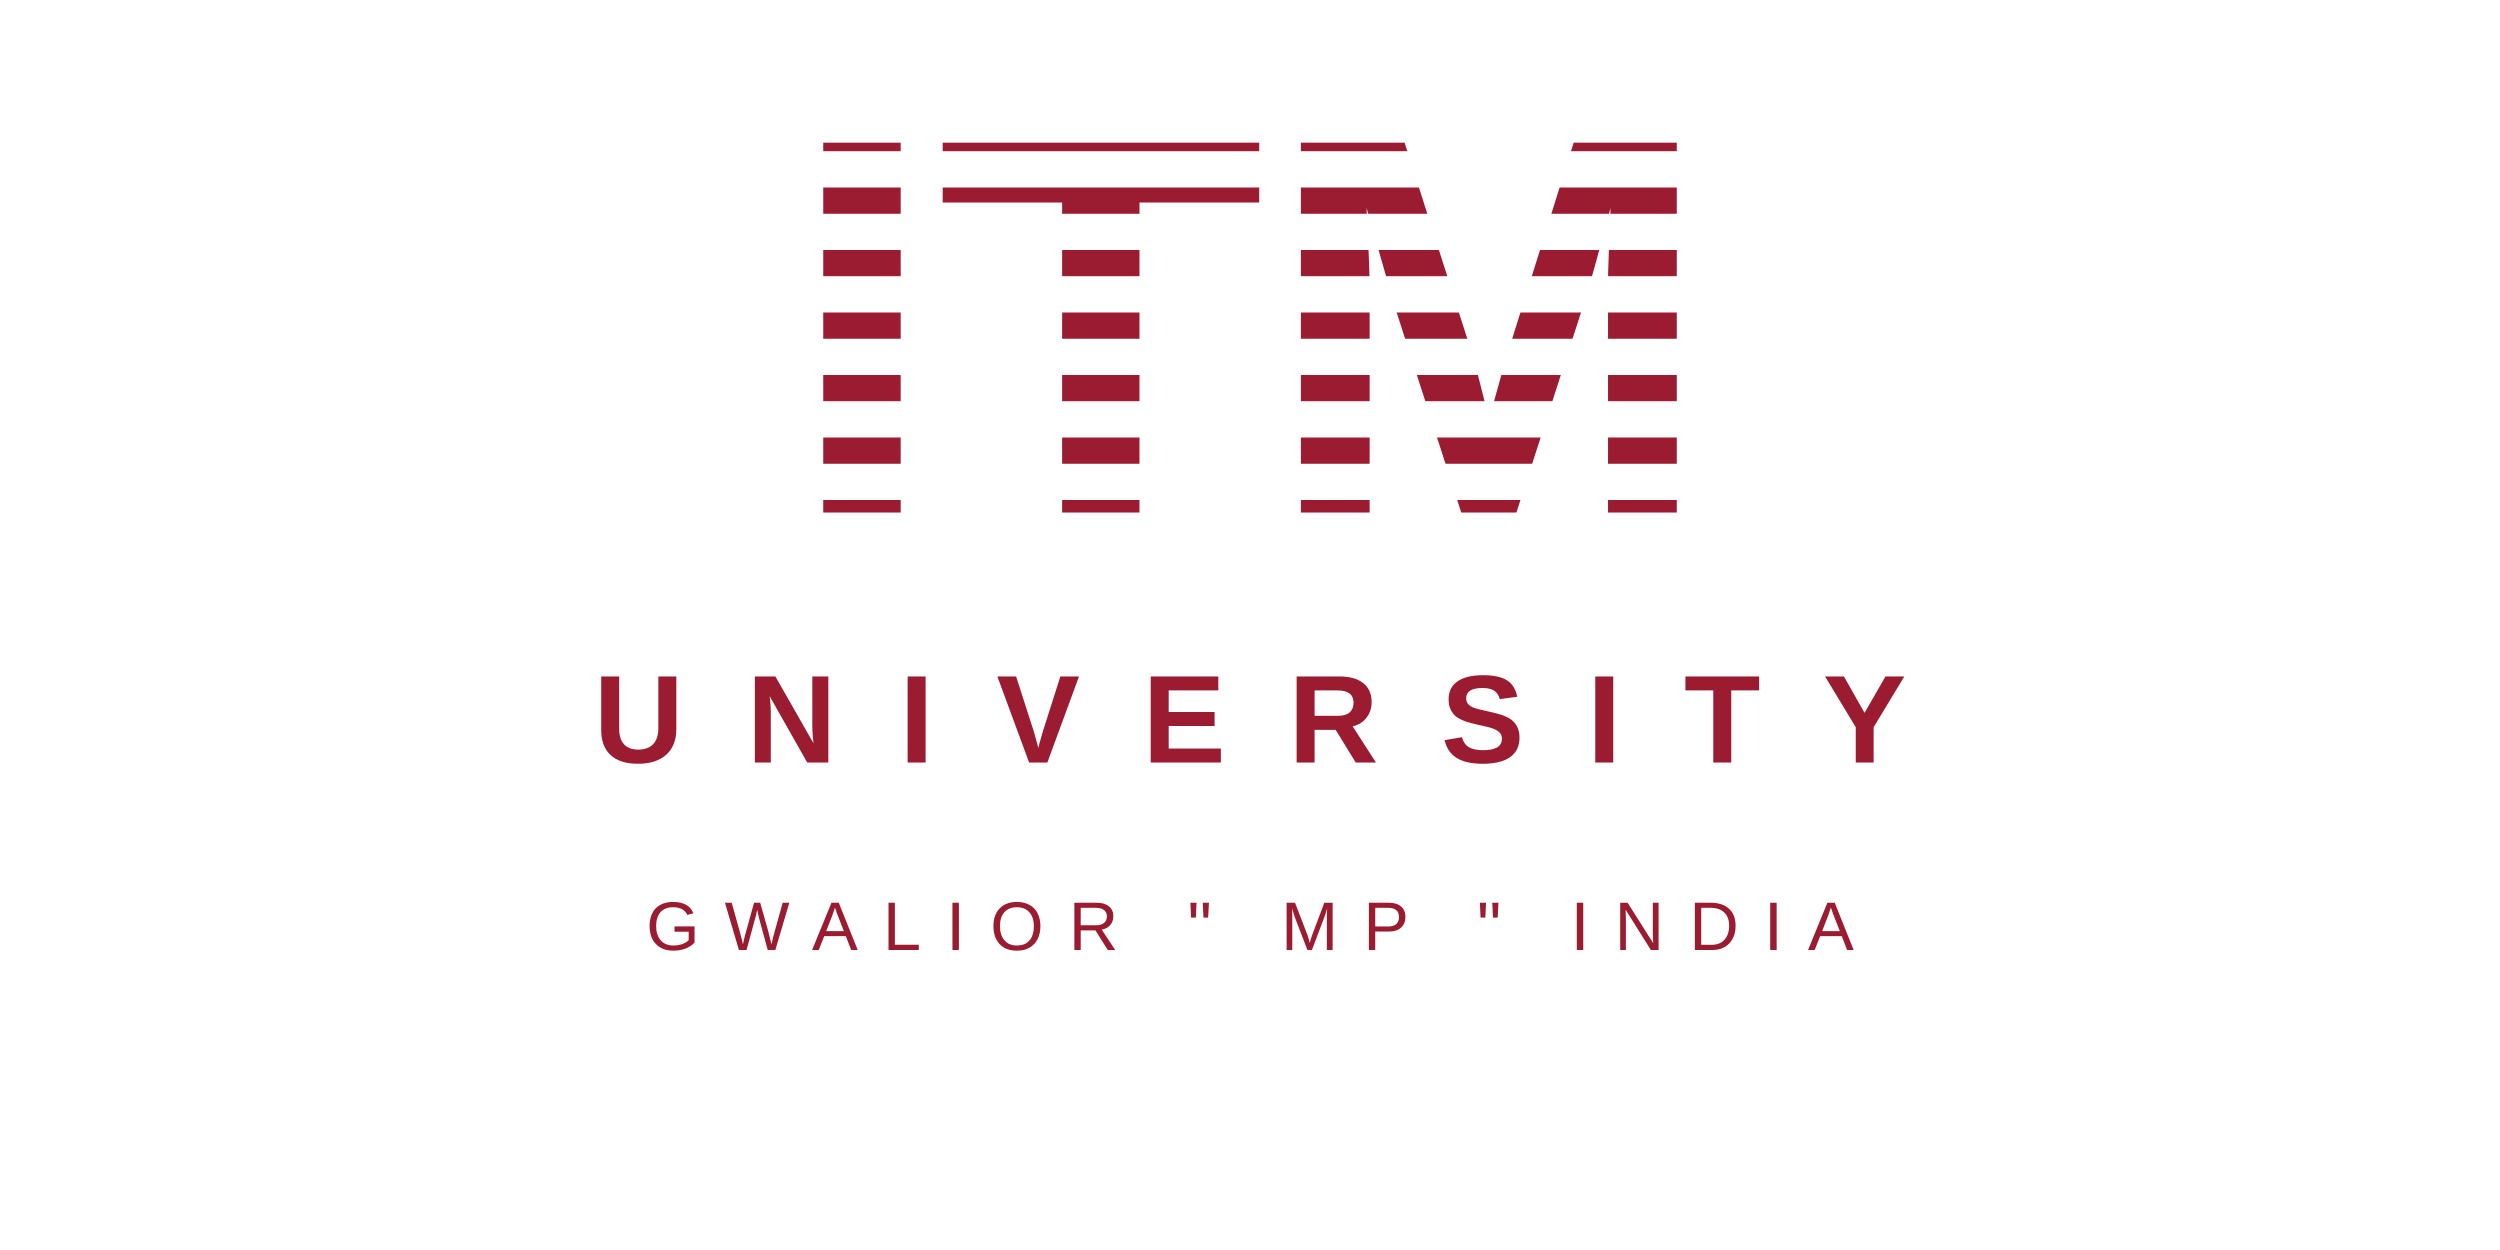
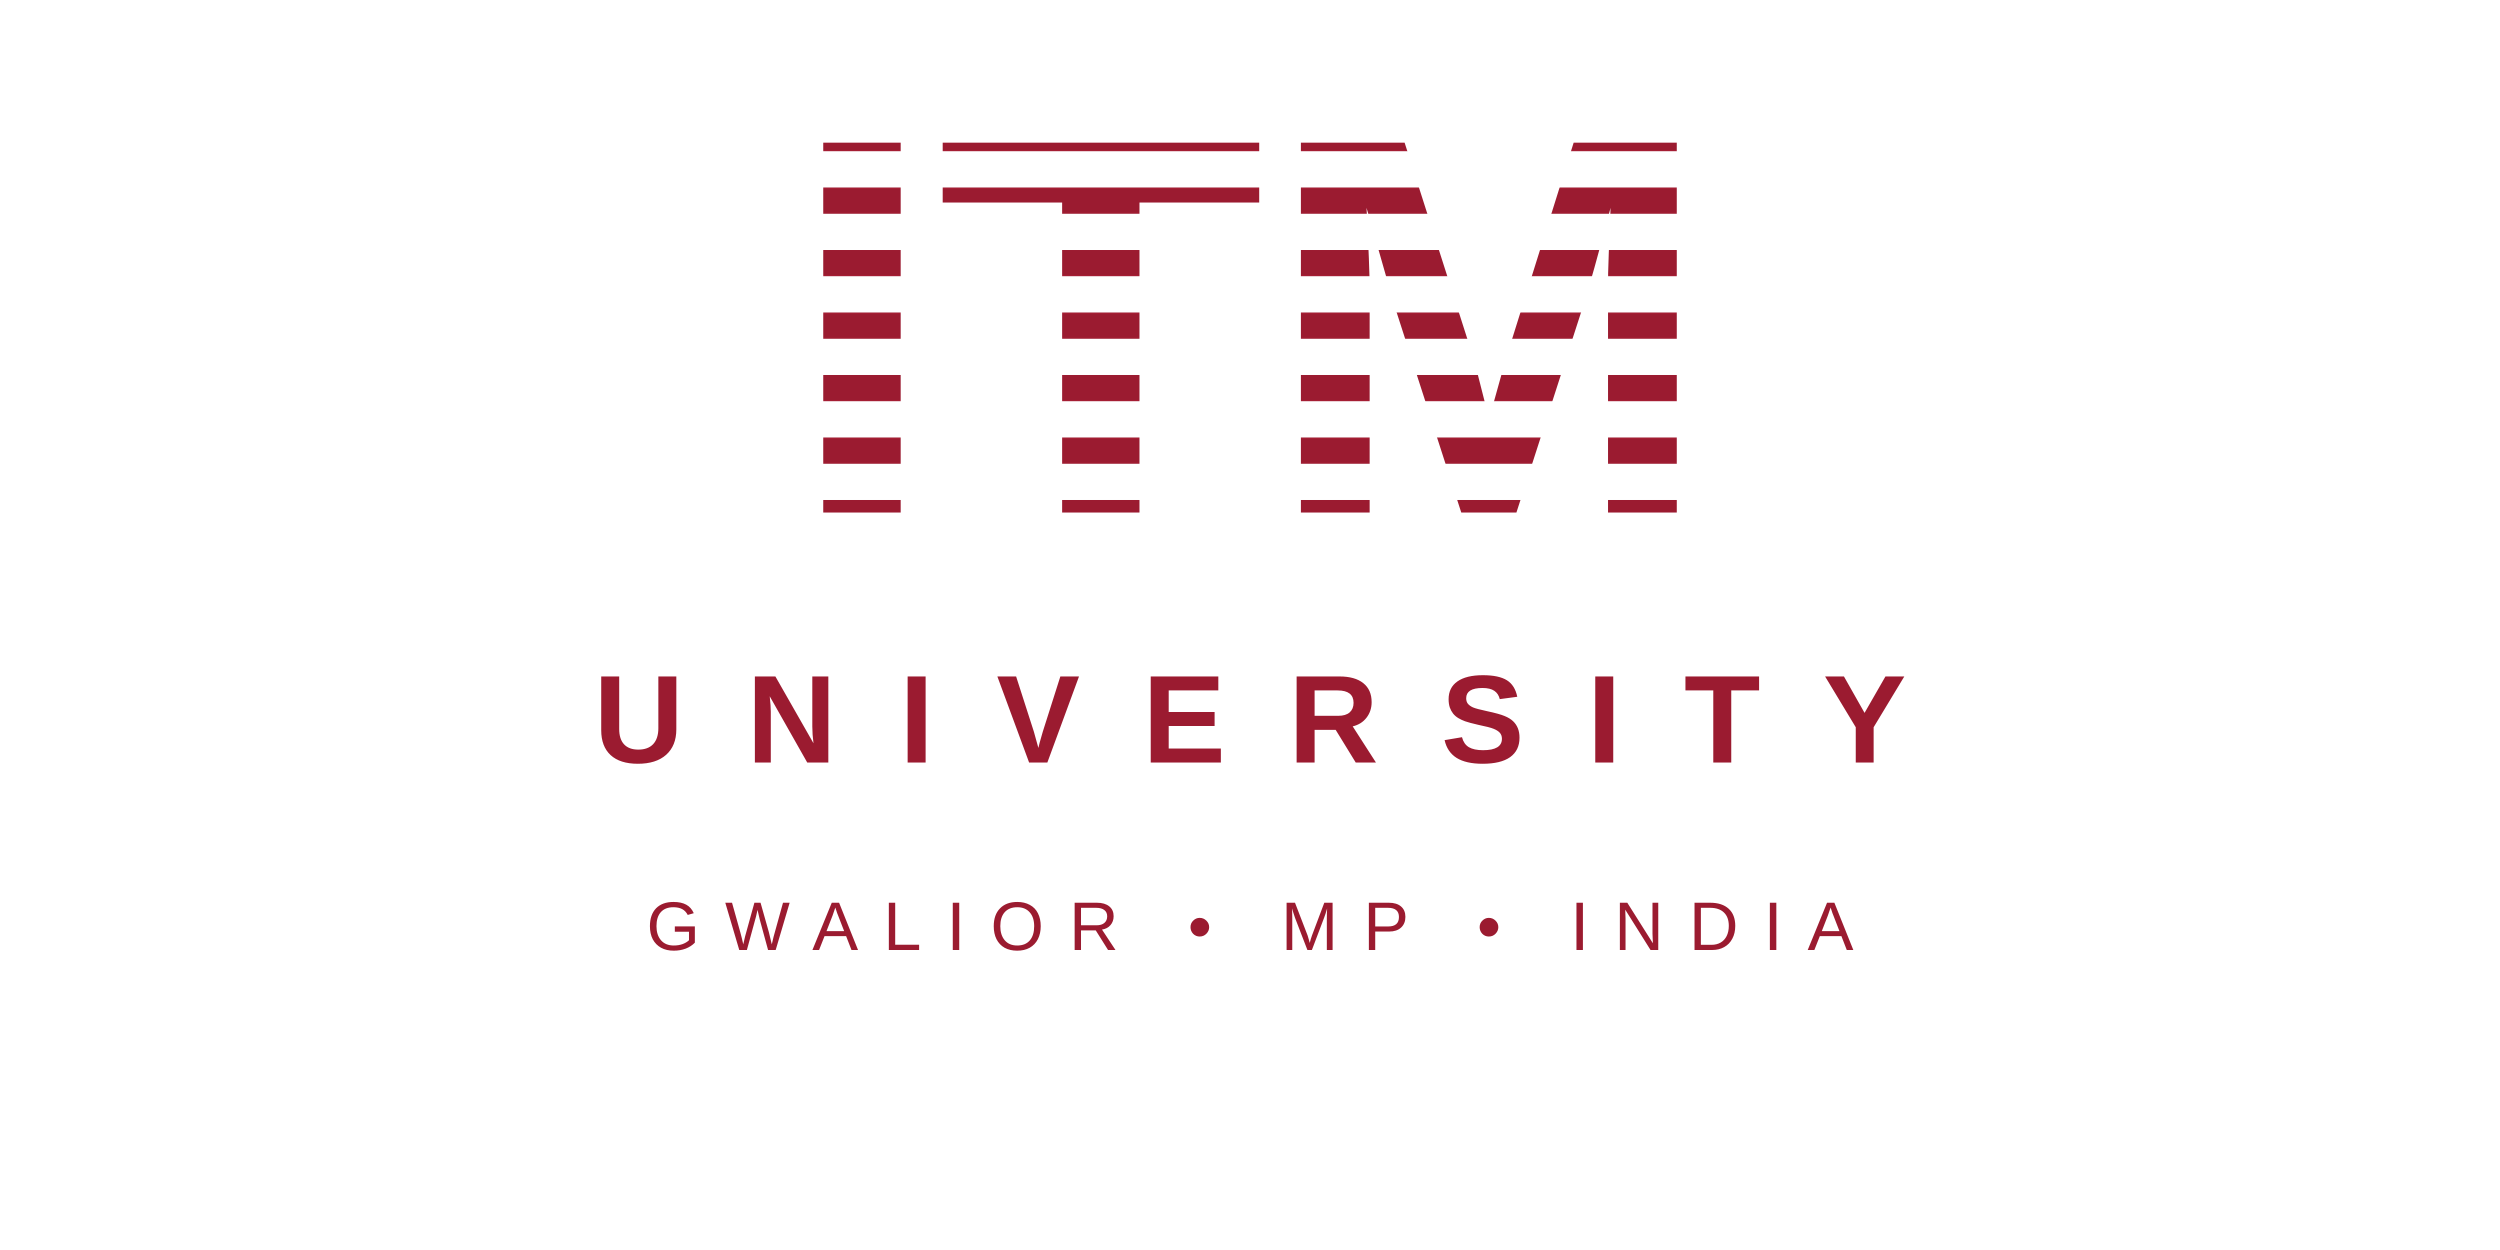
<svg xmlns="http://www.w3.org/2000/svg" viewBox="0 0 400 200" role="img" aria-label="ITM University Gwalior">
  <defs>
    <pattern id="itmStripes" width="10" height="10" patternUnits="userSpaceOnUse">
      <rect width="10" height="4.2" fill="#9B1B30" />
    </pattern>
  </defs>
  <text x="200" y="82" text-anchor="middle" font-family="Arial Black, Helvetica Neue, Arial, sans-serif" font-size="86" font-weight="900" fill="url(#itmStripes)">ITM</text>
  <text x="200" y="122" text-anchor="middle" font-family="Arial, Helvetica Neue, sans-serif" font-size="20" font-weight="600" letter-spacing="10" fill="#9B1B30">UNIVERSITY</text>
-   <text x="200" y="152" text-anchor="middle" font-family="Arial, Helvetica Neue, sans-serif" font-size="11" font-weight="500" letter-spacing="4" fill="#9B1B30">GWALIOR " MP " INDIA</text>
+   <text x="200" y="152" text-anchor="middle" font-family="Arial, Helvetica Neue, sans-serif" font-size="11" font-weight="500" letter-spacing="4" fill="#9B1B30">GWALIOR • MP • INDIA</text>
</svg>
